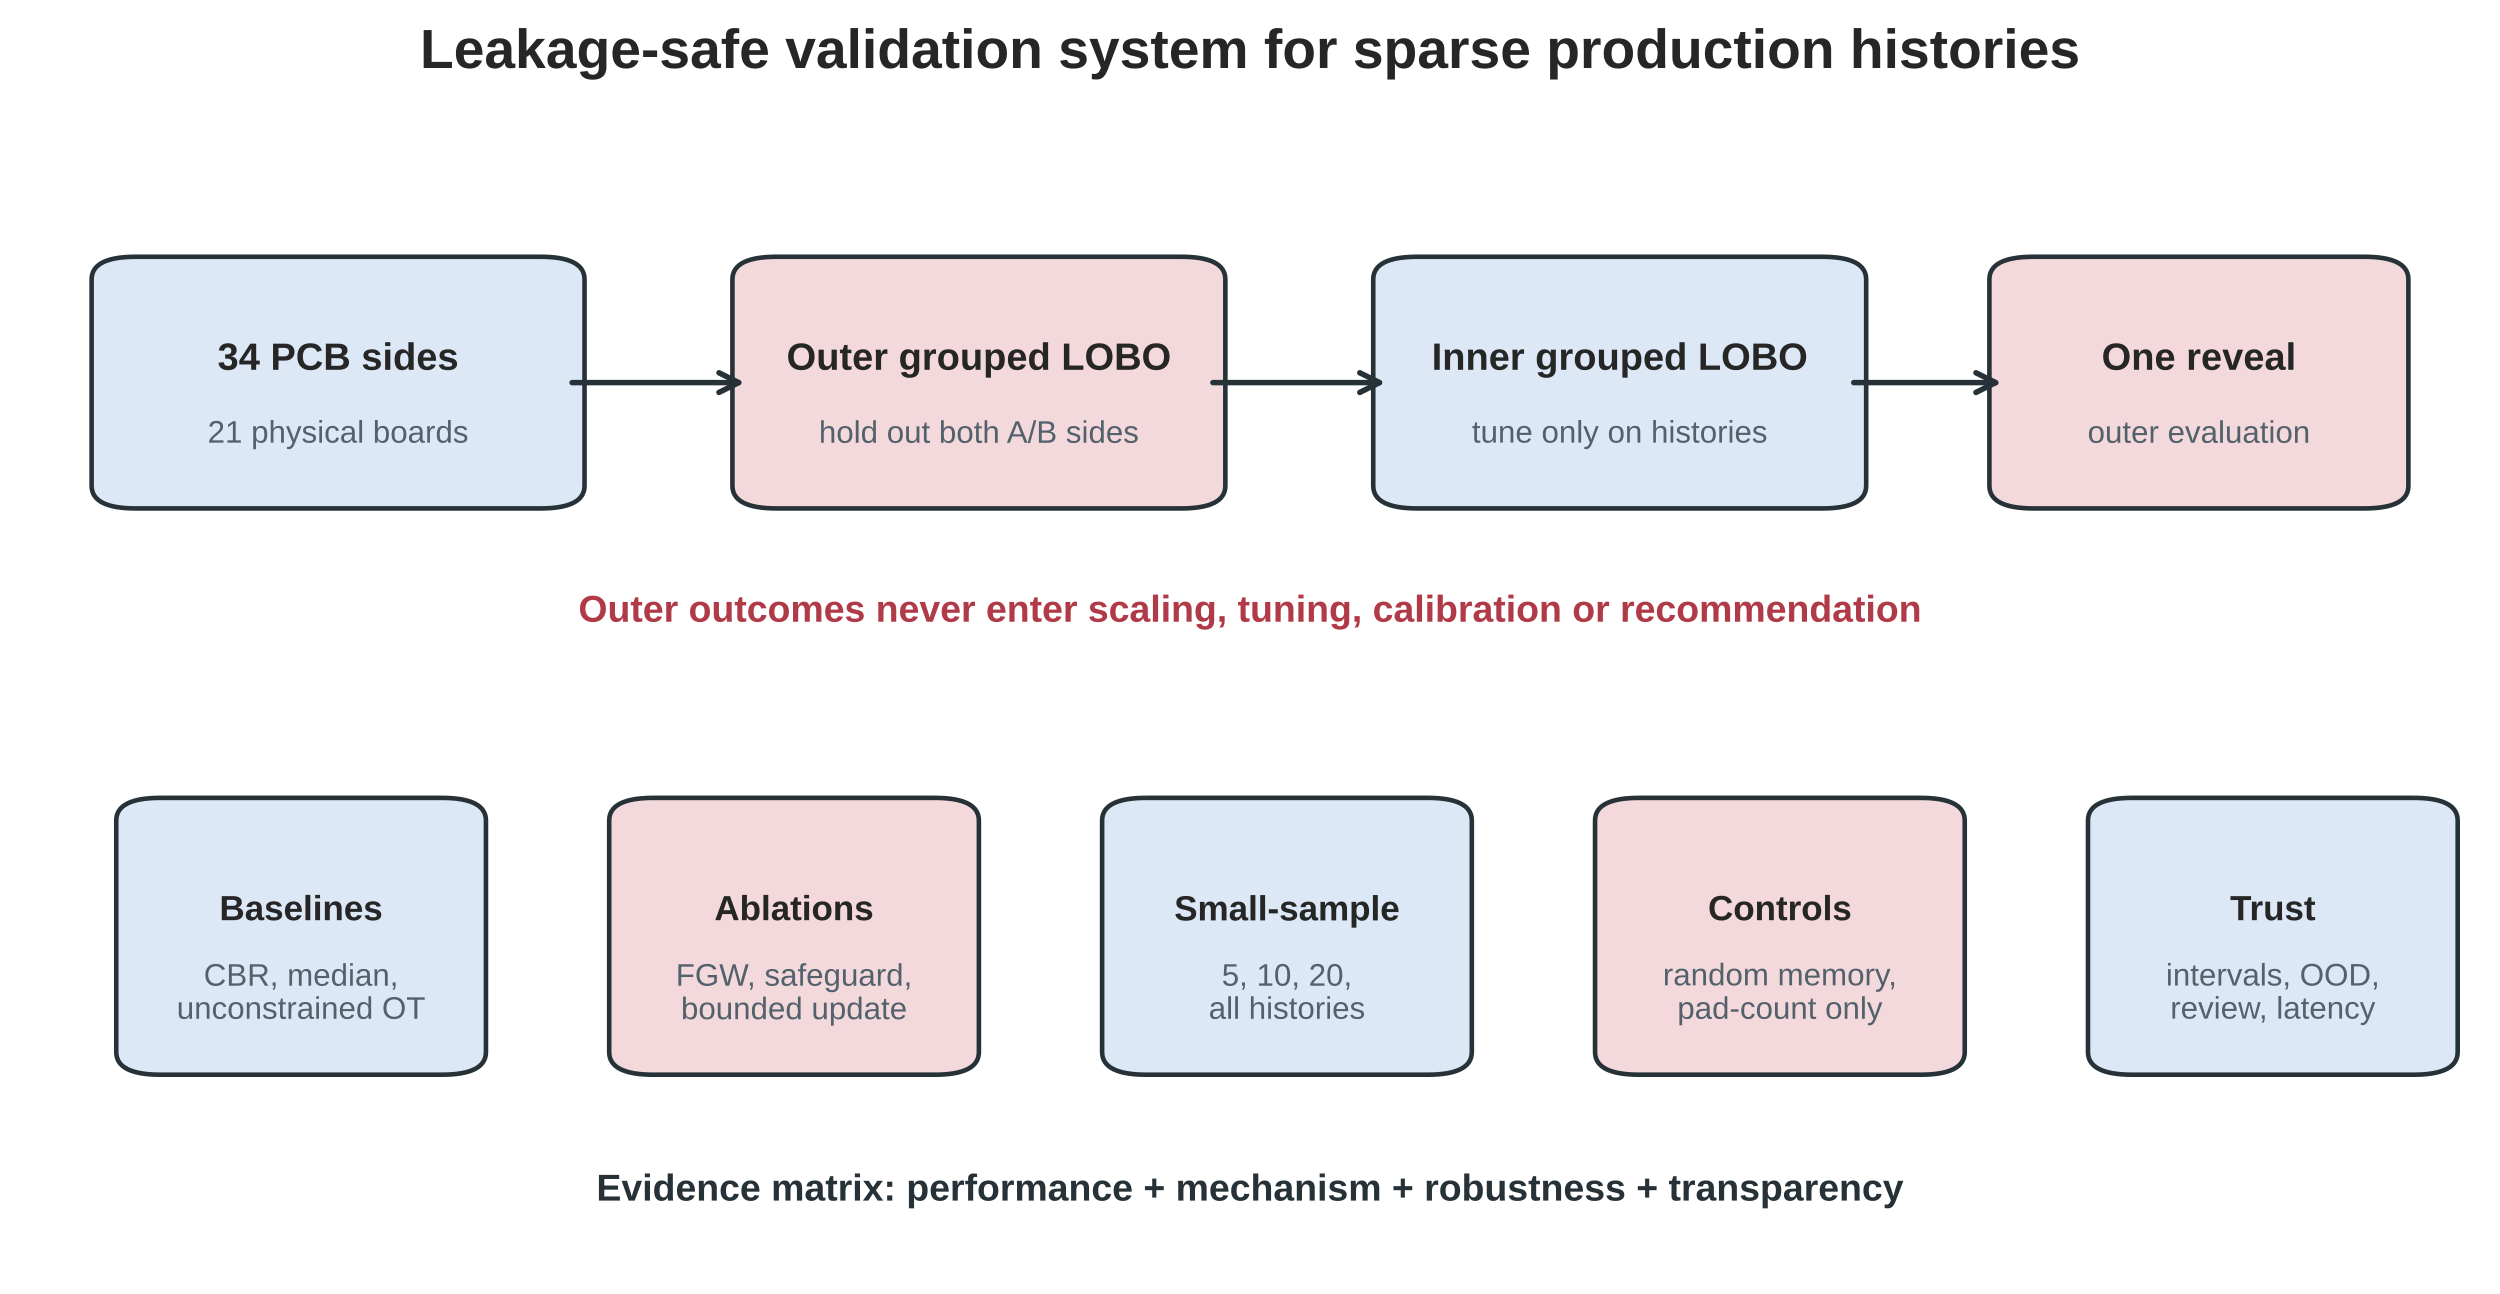
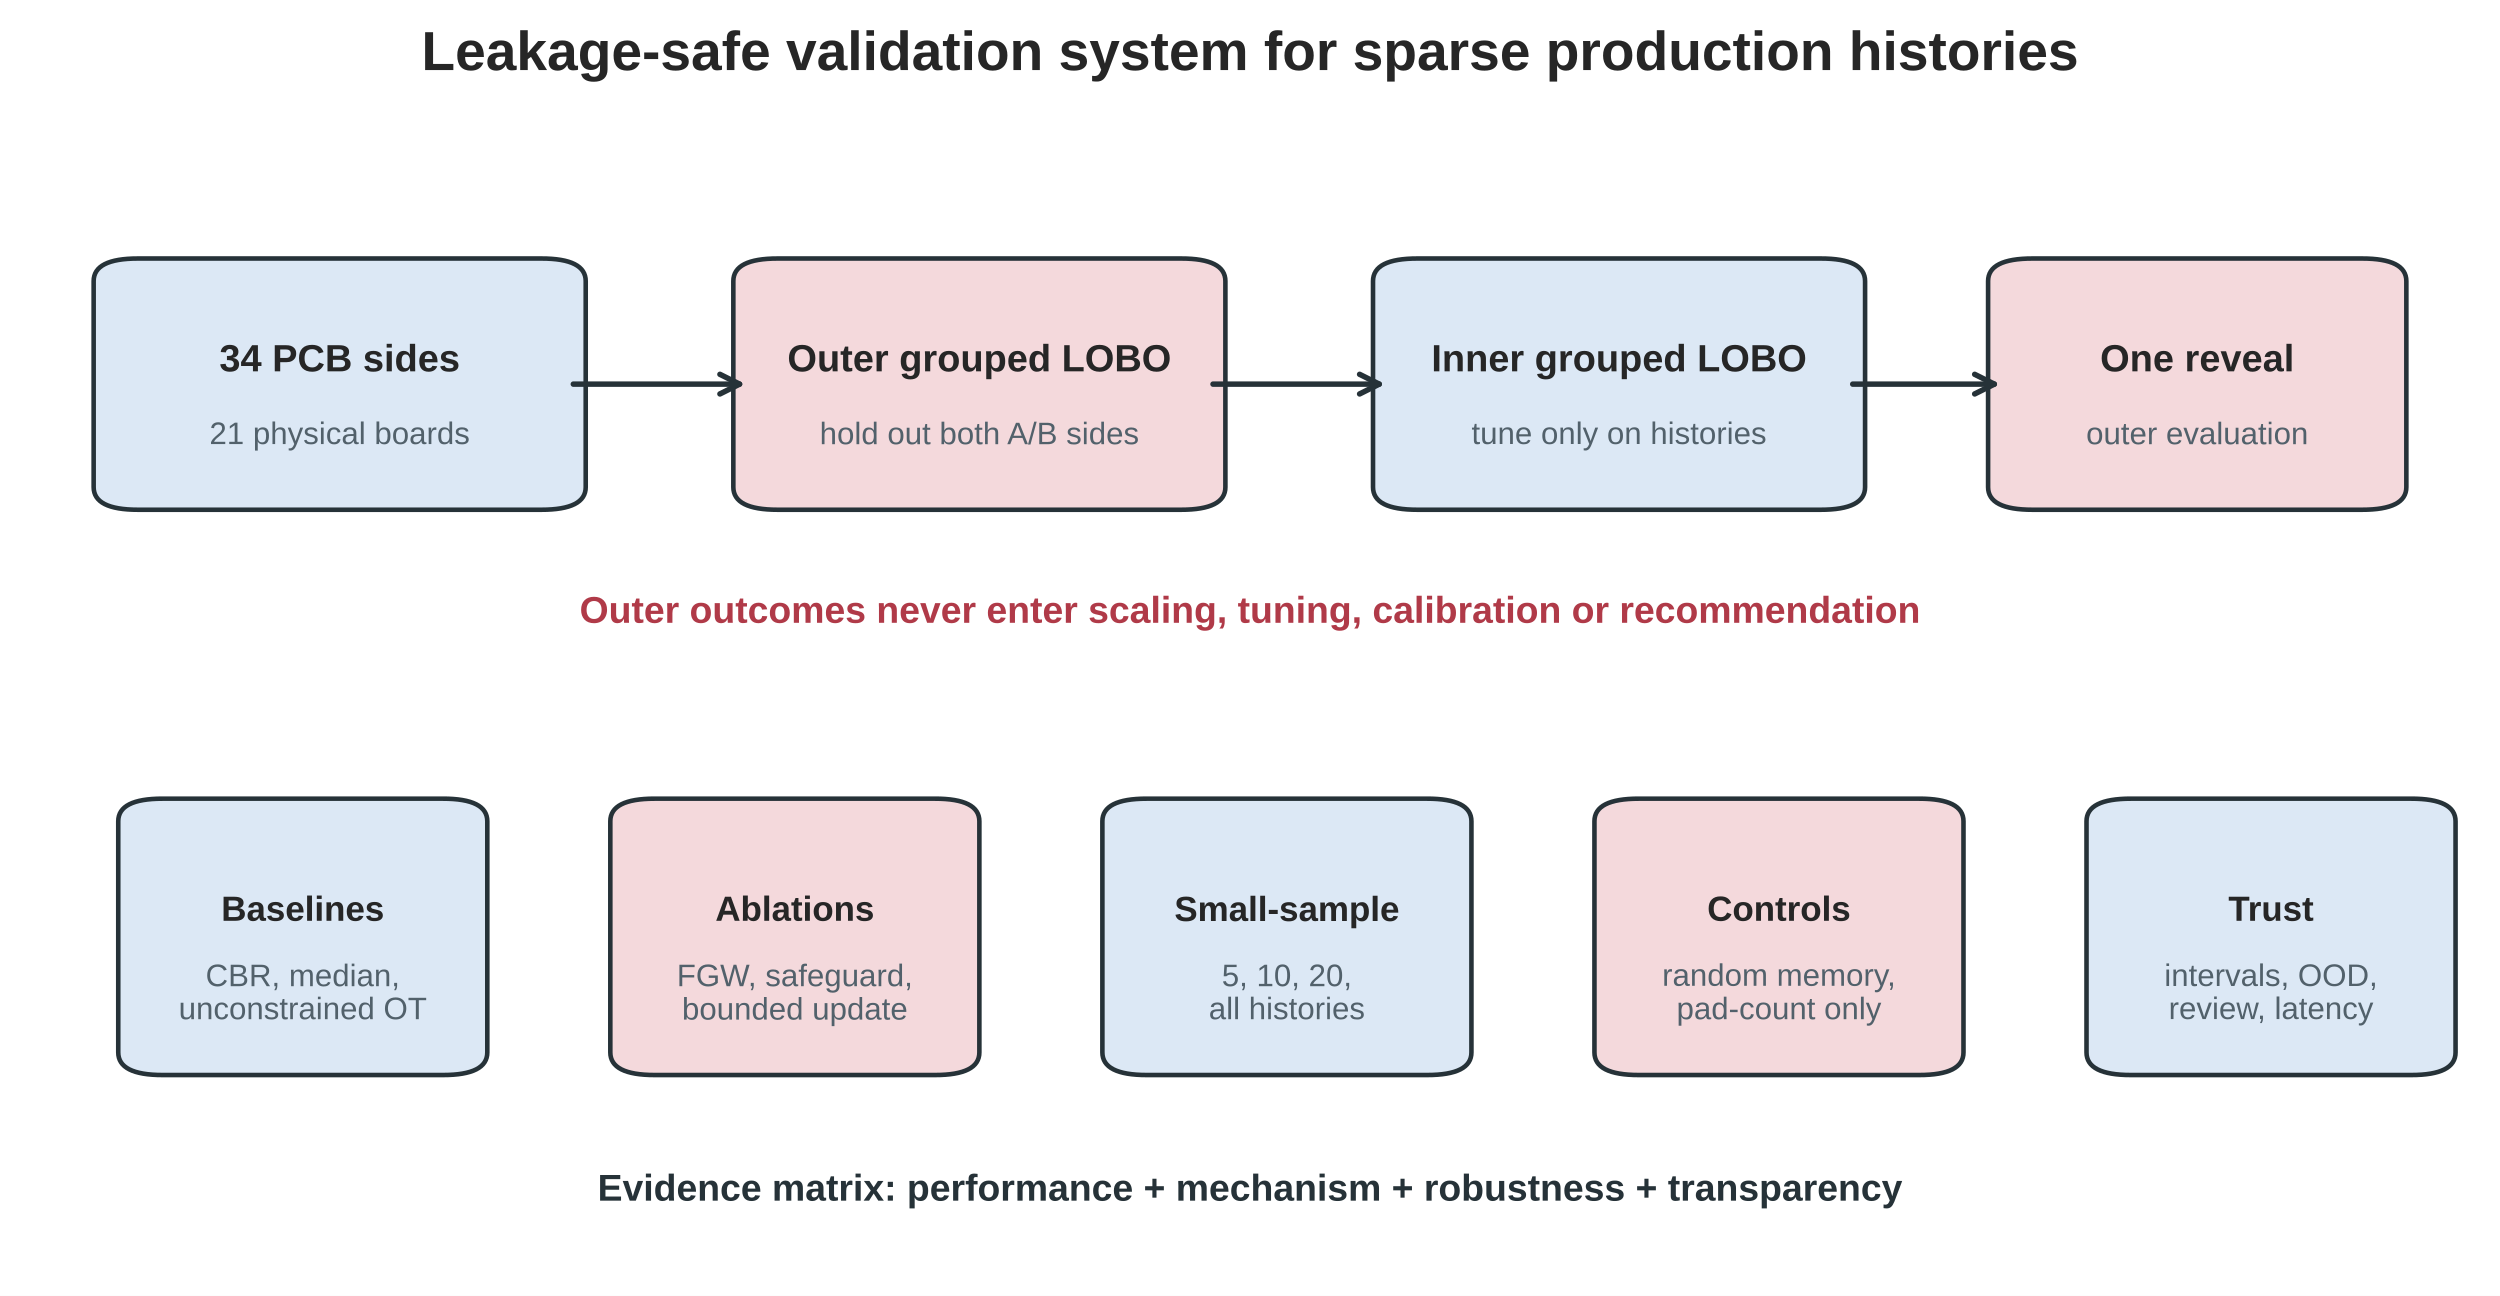
- <svg xmlns="http://www.w3.org/2000/svg" width="407.52pt" height="210.888pt" viewBox="0 0 407.52 210.888" version="1.1">
+ <svg xmlns="http://www.w3.org/2000/svg" width="408.24pt" height="211.608pt" viewBox="0 0 408.24 211.608" version="1.1">
  <defs>
    <style type="text/css">*{stroke-linejoin: round; stroke-linecap: butt}</style>
  </defs>
  <g id="figure_1">
    <g id="patch_1">
-       <path d="M 0 210.888  L 407.52 210.888  L 407.52 0  L 0 0  z " style="fill: #ffffff" />
+       <path d="M 0 211.608  L 408.24 211.608  L 408.24 0  L 0 0  z " style="fill: #ffffff" />
    </g>
    <g id="axes_1">
      <g id="patch_2">
-         <path d="M 22.164 82.88  L 88.053 82.88  Q 95.285 82.88 95.285 79.188  L 95.285 45.547  Q 95.285 41.854 88.053 41.854  L 22.164 41.854  Q 14.933 41.854 14.933 45.547  L 14.933 79.188  Q 14.933 82.88 22.164 82.88  z " clip-path="url(#p3a6669d1f4)" style="fill: #dce8f5; stroke: #263238; stroke-width: 0.75; stroke-linejoin: miter" />
+         <path d="M 22.524 83.24  L 88.413 83.24  Q 95.645 83.24 95.645 79.548  L 95.645 45.907  Q 95.645 42.214 88.413 42.214  L 22.524 42.214  Q 15.293 42.214 15.293 45.907  L 15.293 79.548  Q 15.293 83.24 22.524 83.24  z " clip-path="url(#p98eb55232f)" style="fill: #dce8f5; stroke: #263238; stroke-width: 0.75; stroke-linejoin: miter" />
      </g>
      <g id="patch_3">
-         <path d="M 126.622 82.88  L 192.511 82.88  Q 199.742 82.88 199.742 79.188  L 199.742 45.547  Q 199.742 41.854 192.511 41.854  L 126.622 41.854  Q 119.39 41.854 119.39 45.547  L 119.39 79.188  Q 119.39 82.88 126.622 82.88  z " clip-path="url(#p3a6669d1f4)" style="fill: #f4d9dc; stroke: #263238; stroke-width: 0.75; stroke-linejoin: miter" />
+         <path d="M 126.982 83.24  L 192.871 83.24  Q 200.102 83.24 200.102 79.548  L 200.102 45.907  Q 200.102 42.214 192.871 42.214  L 126.982 42.214  Q 119.75 42.214 119.75 45.907  L 119.75 79.548  Q 119.75 83.24 126.982 83.24  z " clip-path="url(#p98eb55232f)" style="fill: #f4d9dc; stroke: #263238; stroke-width: 0.75; stroke-linejoin: miter" />
      </g>
      <g id="patch_4">
-         <path d="M 231.08 82.88  L 296.968 82.88  Q 304.2 82.88 304.2 79.188  L 304.2 45.547  Q 304.2 41.854 296.968 41.854  L 231.08 41.854  Q 223.848 41.854 223.848 45.547  L 223.848 79.188  Q 223.848 82.88 231.08 82.88  z " clip-path="url(#p3a6669d1f4)" style="fill: #dce8f5; stroke: #263238; stroke-width: 0.75; stroke-linejoin: miter" />
+         <path d="M 231.44 83.24  L 297.328 83.24  Q 304.56 83.24 304.56 79.548  L 304.56 45.907  Q 304.56 42.214 297.328 42.214  L 231.44 42.214  Q 224.208 42.214 224.208 45.907  L 224.208 79.548  Q 224.208 83.24 231.44 83.24  z " clip-path="url(#p98eb55232f)" style="fill: #dce8f5; stroke: #263238; stroke-width: 0.75; stroke-linejoin: miter" />
      </g>
      <g id="patch_5">
-         <path d="M 331.52 82.88  L 385.356 82.88  Q 392.587 82.88 392.587 79.188  L 392.587 45.547  Q 392.587 41.854 385.356 41.854  L 331.52 41.854  Q 324.288 41.854 324.288 45.547  L 324.288 79.188  Q 324.288 82.88 331.52 82.88  z " clip-path="url(#p3a6669d1f4)" style="fill: #f4d9dc; stroke: #263238; stroke-width: 0.75; stroke-linejoin: miter" />
+         <path d="M 331.88 83.24  L 385.716 83.24  Q 392.947 83.24 392.947 79.548  L 392.947 45.907  Q 392.947 42.214 385.716 42.214  L 331.88 42.214  Q 324.648 42.214 324.648 45.907  L 324.648 79.548  Q 324.648 83.24 331.88 83.24  z " clip-path="url(#p98eb55232f)" style="fill: #f4d9dc; stroke: #263238; stroke-width: 0.75; stroke-linejoin: miter" />
      </g>
      <g id="patch_6">
-         <path d="M 93.264 62.367  Q 107.337 62.367 120.404 62.367  " clip-path="url(#p3a6669d1f4)" style="fill: none; stroke: #263238; stroke-width: 0.9; stroke-linecap: round" />
-         <path d="M 117.204 60.767  L 120.404 62.367  L 117.204 63.967  " clip-path="url(#p3a6669d1f4)" style="fill: none; stroke: #263238; stroke-width: 0.9; stroke-linecap: round" />
+         <path d="M 93.624 62.727  Q 107.697 62.727 120.764 62.727  " clip-path="url(#p98eb55232f)" style="fill: none; stroke: #263238; stroke-width: 0.9; stroke-linecap: round" />
+         <path d="M 117.564 61.127  L 120.764 62.727  L 117.564 64.327  " clip-path="url(#p98eb55232f)" style="fill: none; stroke: #263238; stroke-width: 0.9; stroke-linecap: round" />
      </g>
      <g id="patch_7">
-         <path d="M 197.722 62.367  Q 211.795 62.367 224.861 62.367  " clip-path="url(#p3a6669d1f4)" style="fill: none; stroke: #263238; stroke-width: 0.9; stroke-linecap: round" />
-         <path d="M 221.661 60.767  L 224.861 62.367  L 221.661 63.967  " clip-path="url(#p3a6669d1f4)" style="fill: none; stroke: #263238; stroke-width: 0.9; stroke-linecap: round" />
+         <path d="M 198.082 62.727  Q 212.155 62.727 225.221 62.727  " clip-path="url(#p98eb55232f)" style="fill: none; stroke: #263238; stroke-width: 0.9; stroke-linecap: round" />
+         <path d="M 222.021 61.127  L 225.221 62.727  L 222.021 64.327  " clip-path="url(#p98eb55232f)" style="fill: none; stroke: #263238; stroke-width: 0.9; stroke-linecap: round" />
      </g>
      <g id="patch_8">
-         <path d="M 302.184 62.367  Q 314.245 62.367 325.3 62.367  " clip-path="url(#p3a6669d1f4)" style="fill: none; stroke: #263238; stroke-width: 0.9; stroke-linecap: round" />
-         <path d="M 322.1 60.767  L 325.3 62.367  L 322.1 63.967  " clip-path="url(#p3a6669d1f4)" style="fill: none; stroke: #263238; stroke-width: 0.9; stroke-linecap: round" />
+         <path d="M 302.544 62.727  Q 314.605 62.727 325.66 62.727  " clip-path="url(#p98eb55232f)" style="fill: none; stroke: #263238; stroke-width: 0.9; stroke-linecap: round" />
+         <path d="M 322.46 61.127  L 325.66 62.727  L 322.46 64.327  " clip-path="url(#p98eb55232f)" style="fill: none; stroke: #263238; stroke-width: 0.9; stroke-linecap: round" />
      </g>
      <g id="patch_9">
-         <path d="M 26.182 175.188  L 71.983 175.188  Q 79.214 175.188 79.214 171.495  L 79.214 133.752  Q 79.214 130.059 71.983 130.059  L 26.182 130.059  Q 18.95 130.059 18.95 133.752  L 18.95 171.495  Q 18.95 175.188 26.182 175.188  z " clip-path="url(#p3a6669d1f4)" style="fill: #dce8f5; stroke: #263238; stroke-width: 0.75; stroke-linejoin: miter" />
+         <path d="M 26.542 175.548  L 72.343 175.548  Q 79.574 175.548 79.574 171.855  L 79.574 134.112  Q 79.574 130.419 72.343 130.419  L 26.542 130.419  Q 19.31 130.419 19.31 134.112  L 19.31 171.855  Q 19.31 175.548 26.542 175.548  z " clip-path="url(#p98eb55232f)" style="fill: #dce8f5; stroke: #263238; stroke-width: 0.75; stroke-linejoin: miter" />
      </g>
      <g id="patch_10">
-         <path d="M 106.534 175.188  L 152.335 175.188  Q 159.566 175.188 159.566 171.495  L 159.566 133.752  Q 159.566 130.059 152.335 130.059  L 106.534 130.059  Q 99.302 130.059 99.302 133.752  L 99.302 171.495  Q 99.302 175.188 106.534 175.188  z " clip-path="url(#p3a6669d1f4)" style="fill: #f4d9dc; stroke: #263238; stroke-width: 0.75; stroke-linejoin: miter" />
+         <path d="M 106.894 175.548  L 152.695 175.548  Q 159.926 175.548 159.926 171.855  L 159.926 134.112  Q 159.926 130.419 152.695 130.419  L 106.894 130.419  Q 99.662 130.419 99.662 134.112  L 99.662 171.855  Q 99.662 175.548 106.894 175.548  z " clip-path="url(#p98eb55232f)" style="fill: #f4d9dc; stroke: #263238; stroke-width: 0.75; stroke-linejoin: miter" />
      </g>
      <g id="patch_11">
-         <path d="M 186.886 175.188  L 232.687 175.188  Q 239.918 175.188 239.918 171.495  L 239.918 133.752  Q 239.918 130.059 232.687 130.059  L 186.886 130.059  Q 179.654 130.059 179.654 133.752  L 179.654 171.495  Q 179.654 175.188 186.886 175.188  z " clip-path="url(#p3a6669d1f4)" style="fill: #dce8f5; stroke: #263238; stroke-width: 0.75; stroke-linejoin: miter" />
+         <path d="M 187.246 175.548  L 233.047 175.548  Q 240.278 175.548 240.278 171.855  L 240.278 134.112  Q 240.278 130.419 233.047 130.419  L 187.246 130.419  Q 180.014 130.419 180.014 134.112  L 180.014 171.855  Q 180.014 175.548 187.246 175.548  z " clip-path="url(#p98eb55232f)" style="fill: #dce8f5; stroke: #263238; stroke-width: 0.75; stroke-linejoin: miter" />
      </g>
      <g id="patch_12">
-         <path d="M 267.238 175.188  L 313.039 175.188  Q 320.27 175.188 320.27 171.495  L 320.27 133.752  Q 320.27 130.059 313.039 130.059  L 267.238 130.059  Q 260.006 130.059 260.006 133.752  L 260.006 171.495  Q 260.006 175.188 267.238 175.188  z " clip-path="url(#p3a6669d1f4)" style="fill: #f4d9dc; stroke: #263238; stroke-width: 0.75; stroke-linejoin: miter" />
+         <path d="M 267.598 175.548  L 313.399 175.548  Q 320.63 175.548 320.63 171.855  L 320.63 134.112  Q 320.63 130.419 313.399 130.419  L 267.598 130.419  Q 260.366 130.419 260.366 134.112  L 260.366 171.855  Q 260.366 175.548 267.598 175.548  z " clip-path="url(#p98eb55232f)" style="fill: #f4d9dc; stroke: #263238; stroke-width: 0.75; stroke-linejoin: miter" />
      </g>
      <g id="patch_13">
-         <path d="M 347.59 175.188  L 393.391 175.188  Q 400.622 175.188 400.622 171.495  L 400.622 133.752  Q 400.622 130.059 393.391 130.059  L 347.59 130.059  Q 340.358 130.059 340.358 133.752  L 340.358 171.495  Q 340.358 175.188 347.59 175.188  z " clip-path="url(#p3a6669d1f4)" style="fill: #dce8f5; stroke: #263238; stroke-width: 0.75; stroke-linejoin: miter" />
+         <path d="M 347.95 175.548  L 393.751 175.548  Q 400.982 175.548 400.982 171.855  L 400.982 134.112  Q 400.982 130.419 393.751 130.419  L 347.95 130.419  Q 340.718 130.419 340.718 134.112  L 340.718 171.855  Q 340.718 175.548 347.95 175.548  z " clip-path="url(#p98eb55232f)" style="fill: #dce8f5; stroke: #263238; stroke-width: 0.75; stroke-linejoin: miter" />
      </g>
      <g id="text_1">
-         <text style="fill: #262626; font: 700 9px 'Arial', 'DejaVu Sans', 'Liberation Sans', sans-serif; text-anchor: middle" x="203.76" y="11.085" transform="rotate(-0 203.76 11.08512)">Leakage-safe validation system for sparse production histories</text>
+         <text style="fill: #262626; font: 700 9px 'Arial', 'DejaVu Sans', 'Liberation Sans', sans-serif; text-anchor: middle" x="204.12" y="11.445" transform="rotate(-0 204.12 11.44512)">Leakage-safe validation system for sparse production histories</text>
      </g>
      <g id="text_2">
-         <text style="fill: #262626; font: 700 6.2px 'Arial', 'DejaVu Sans', 'Liberation Sans', sans-serif; text-anchor: middle" x="55.109" y="60.282" transform="rotate(-0 55.1088 60.28197)">34 PCB sides</text>
+         <text style="fill: #262626; font: 700 6.2px 'Arial', 'DejaVu Sans', 'Liberation Sans', sans-serif; text-anchor: middle" x="55.469" y="60.642" transform="rotate(-0 55.4688 60.64197)">34 PCB sides</text>
      </g>
      <g id="text_3">
-         <text style="fill: #52616b; font: 5.1px 'Arial', 'DejaVu Sans', 'Liberation Sans', sans-serif; text-anchor: middle" x="55.109" y="72.156" transform="rotate(-0 55.1088 72.15554)">21 physical boards</text>
+         <text style="fill: #52616b; font: 5.1px 'Arial', 'DejaVu Sans', 'Liberation Sans', sans-serif; text-anchor: middle" x="55.469" y="72.516" transform="rotate(-0 55.4688 72.51554)">21 physical boards</text>
      </g>
      <g id="text_4">
-         <text style="fill: #262626; font: 700 6.2px 'Arial', 'DejaVu Sans', 'Liberation Sans', sans-serif; text-anchor: middle" x="159.566" y="60.279" transform="rotate(-0 159.5664 60.27907)">Outer grouped LOBO</text>
+         <text style="fill: #262626; font: 700 6.2px 'Arial', 'DejaVu Sans', 'Liberation Sans', sans-serif; text-anchor: middle" x="159.926" y="60.639" transform="rotate(-0 159.9264 60.63907)">Outer grouped LOBO</text>
      </g>
      <g id="text_5">
-         <text style="fill: #52616b; font: 5.1px 'Arial', 'DejaVu Sans', 'Liberation Sans', sans-serif; text-anchor: middle" x="159.566" y="72.178" transform="rotate(-0 159.5664 72.17785)">hold out both A/B sides</text>
+         <text style="fill: #52616b; font: 5.1px 'Arial', 'DejaVu Sans', 'Liberation Sans', sans-serif; text-anchor: middle" x="159.926" y="72.538" transform="rotate(-0 159.9264 72.53785)">hold out both A/B sides</text>
      </g>
      <g id="text_6">
-         <text style="fill: #262626; font: 700 6.2px 'Arial', 'DejaVu Sans', 'Liberation Sans', sans-serif; text-anchor: middle" x="264.024" y="60.279" transform="rotate(-0 264.024 60.27907)">Inner grouped LOBO</text>
+         <text style="fill: #262626; font: 700 6.2px 'Arial', 'DejaVu Sans', 'Liberation Sans', sans-serif; text-anchor: middle" x="264.384" y="60.639" transform="rotate(-0 264.384 60.63907)">Inner grouped LOBO</text>
      </g>
      <g id="text_7">
-         <text style="fill: #52616b; font: 5.1px 'Arial', 'DejaVu Sans', 'Liberation Sans', sans-serif; text-anchor: middle" x="264.024" y="72.148" transform="rotate(-0 264.024 72.14797)">tune only on histories</text>
+         <text style="fill: #52616b; font: 5.1px 'Arial', 'DejaVu Sans', 'Liberation Sans', sans-serif; text-anchor: middle" x="264.384" y="72.508" transform="rotate(-0 264.384 72.50797)">tune only on histories</text>
      </g>
      <g id="text_8">
-         <text style="fill: #262626; font: 700 6.2px 'Arial', 'DejaVu Sans', 'Liberation Sans', sans-serif; text-anchor: middle" x="358.438" y="60.282" transform="rotate(-0 358.4376 60.28197)">One reveal</text>
+         <text style="fill: #262626; font: 700 6.2px 'Arial', 'DejaVu Sans', 'Liberation Sans', sans-serif; text-anchor: middle" x="358.798" y="60.642" transform="rotate(-0 358.7976 60.64197)">One reveal</text>
      </g>
      <g id="text_9">
-         <text style="fill: #52616b; font: 5.1px 'Arial', 'DejaVu Sans', 'Liberation Sans', sans-serif; text-anchor: middle" x="358.438" y="72.178" transform="rotate(-0 358.4376 72.17785)">outer evaluation</text>
+         <text style="fill: #52616b; font: 5.1px 'Arial', 'DejaVu Sans', 'Liberation Sans', sans-serif; text-anchor: middle" x="358.798" y="72.538" transform="rotate(-0 358.7976 72.53785)">outer evaluation</text>
      </g>
      <g id="text_10">
-         <text style="fill: #b03a48; font: 700 6.1px 'Arial', 'DejaVu Sans', 'Liberation Sans', sans-serif; text-anchor: middle" x="203.76" y="101.341" transform="rotate(-0 203.76 101.3414)">Outer outcomes never enter scaling, tuning, calibration or recommendation</text>
+         <text style="fill: #b03a48; font: 700 6.1px 'Arial', 'DejaVu Sans', 'Liberation Sans', sans-serif; text-anchor: middle" x="204.12" y="101.701" transform="rotate(-0 204.12 101.7014)">Outer outcomes never enter scaling, tuning, calibration or recommendation</text>
      </g>
      <g id="text_11">
-         <text style="fill: #262626; font: 700 5.7px 'Arial', 'DejaVu Sans', 'Liberation Sans', sans-serif; text-anchor: middle" x="49.082" y="149.998" transform="rotate(-0 49.0824 149.9984)">Baselines</text>
+         <text style="fill: #262626; font: 700 5.7px 'Arial', 'DejaVu Sans', 'Liberation Sans', sans-serif; text-anchor: middle" x="49.442" y="150.358" transform="rotate(-0 49.4424 150.3584)">Baselines</text>
      </g>
      <g id="text_12">
-         <text style="fill: #52616b; font: 5.1px 'Arial', 'DejaVu Sans', 'Liberation Sans', sans-serif" transform="translate(33.21024 160.6807)">CBR, median,</text>
-         <text style="fill: #52616b; font: 5.1px 'Arial', 'DejaVu Sans', 'Liberation Sans', sans-serif" transform="translate(28.81468 166.0749)">unconstrained OT</text>
+         <text style="fill: #52616b; font: 5.1px 'Arial', 'DejaVu Sans', 'Liberation Sans', sans-serif" transform="translate(33.57024 161.0407)">CBR, median,</text>
+         <text style="fill: #52616b; font: 5.1px 'Arial', 'DejaVu Sans', 'Liberation Sans', sans-serif" transform="translate(29.17468 166.4349)">unconstrained OT</text>
      </g>
      <g id="text_13">
-         <text style="fill: #262626; font: 700 5.7px 'Arial', 'DejaVu Sans', 'Liberation Sans', sans-serif; text-anchor: middle" x="129.434" y="149.998" transform="rotate(-0 129.4344 149.9984)">Ablations</text>
+         <text style="fill: #262626; font: 700 5.7px 'Arial', 'DejaVu Sans', 'Liberation Sans', sans-serif; text-anchor: middle" x="129.794" y="150.358" transform="rotate(-0 129.7944 150.3584)">Ablations</text>
      </g>
      <g id="text_14">
-         <text style="fill: #52616b; font: 5.1px 'Arial', 'DejaVu Sans', 'Liberation Sans', sans-serif" transform="translate(110.1608 160.6818)">FGW, safeguard,</text>
-         <text style="fill: #52616b; font: 5.1px 'Arial', 'DejaVu Sans', 'Liberation Sans', sans-serif" transform="translate(111.0011 166.1358)">bounded update</text>
+         <text style="fill: #52616b; font: 5.1px 'Arial', 'DejaVu Sans', 'Liberation Sans', sans-serif" transform="translate(110.5208 161.0419)">FGW, safeguard,</text>
+         <text style="fill: #52616b; font: 5.1px 'Arial', 'DejaVu Sans', 'Liberation Sans', sans-serif" transform="translate(111.3611 166.4958)">bounded update</text>
      </g>
      <g id="text_15">
-         <text style="fill: #262626; font: 700 5.7px 'Arial', 'DejaVu Sans', 'Liberation Sans', sans-serif; text-anchor: middle" x="209.786" y="150.033" transform="rotate(-0 209.7864 150.0332)">Small-sample</text>
+         <text style="fill: #262626; font: 700 5.7px 'Arial', 'DejaVu Sans', 'Liberation Sans', sans-serif; text-anchor: middle" x="210.146" y="150.393" transform="rotate(-0 210.1464 150.3932)">Small-sample</text>
      </g>
      <g id="text_16">
-         <text style="fill: #52616b; font: 5.1px 'Arial', 'DejaVu Sans', 'Liberation Sans', sans-serif" transform="translate(199.1541 160.6807)">5, 10, 20,</text>
-         <text style="fill: #52616b; font: 5.1px 'Arial', 'DejaVu Sans', 'Liberation Sans', sans-serif" transform="translate(197.032 166.0749)">all histories</text>
+         <text style="fill: #52616b; font: 5.1px 'Arial', 'DejaVu Sans', 'Liberation Sans', sans-serif" transform="translate(199.5141 161.0407)">5, 10, 20,</text>
+         <text style="fill: #52616b; font: 5.1px 'Arial', 'DejaVu Sans', 'Liberation Sans', sans-serif" transform="translate(197.392 166.4349)">all histories</text>
      </g>
      <g id="text_17">
-         <text style="fill: #262626; font: 700 5.7px 'Arial', 'DejaVu Sans', 'Liberation Sans', sans-serif; text-anchor: middle" x="290.138" y="149.998" transform="rotate(-0 290.1384 149.9984)">Controls</text>
+         <text style="fill: #262626; font: 700 5.7px 'Arial', 'DejaVu Sans', 'Liberation Sans', sans-serif; text-anchor: middle" x="290.498" y="150.358" transform="rotate(-0 290.4984 150.3584)">Controls</text>
      </g>
      <g id="text_18">
-         <text style="fill: #52616b; font: 5.1px 'Arial', 'DejaVu Sans', 'Liberation Sans', sans-serif" transform="translate(271.056 160.6209)">random memory,</text>
-         <text style="fill: #52616b; font: 5.1px 'Arial', 'DejaVu Sans', 'Liberation Sans', sans-serif" transform="translate(273.4116 166.0749)">pad-count only</text>
+         <text style="fill: #52616b; font: 5.1px 'Arial', 'DejaVu Sans', 'Liberation Sans', sans-serif" transform="translate(271.416 160.9809)">random memory,</text>
+         <text style="fill: #52616b; font: 5.1px 'Arial', 'DejaVu Sans', 'Liberation Sans', sans-serif" transform="translate(273.7716 166.4349)">pad-count only</text>
      </g>
      <g id="text_19">
-         <text style="fill: #262626; font: 700 5.7px 'Arial', 'DejaVu Sans', 'Liberation Sans', sans-serif; text-anchor: middle" x="370.49" y="149.998" transform="rotate(-0 370.4904 149.9984)">Trust</text>
+         <text style="fill: #262626; font: 700 5.7px 'Arial', 'DejaVu Sans', 'Liberation Sans', sans-serif; text-anchor: middle" x="370.85" y="150.358" transform="rotate(-0 370.8504 150.3584)">Trust</text>
      </g>
      <g id="text_20">
-         <text style="fill: #52616b; font: 5.1px 'Arial', 'DejaVu Sans', 'Liberation Sans', sans-serif" transform="translate(353.0619 160.6508)">intervals, OOD,</text>
-         <text style="fill: #52616b; font: 5.1px 'Arial', 'DejaVu Sans', 'Liberation Sans', sans-serif" transform="translate(353.7664 166.045)">review, latency</text>
+         <text style="fill: #52616b; font: 5.1px 'Arial', 'DejaVu Sans', 'Liberation Sans', sans-serif" transform="translate(353.4219 161.0108)">intervals, OOD,</text>
+         <text style="fill: #52616b; font: 5.1px 'Arial', 'DejaVu Sans', 'Liberation Sans', sans-serif" transform="translate(354.1264 166.405)">review, latency</text>
      </g>
      <g id="text_21">
-         <text style="fill: #263238; font: 700 6.1px 'Arial', 'DejaVu Sans', 'Liberation Sans', sans-serif; text-anchor: middle" x="203.76" y="195.7" transform="rotate(-0 203.76 195.7003)">Evidence matrix: performance + mechanism + robustness + transparency</text>
+         <text style="fill: #263238; font: 700 6.1px 'Arial', 'DejaVu Sans', 'Liberation Sans', sans-serif; text-anchor: middle" x="204.12" y="196.06" transform="rotate(-0 204.12 196.0603)">Evidence matrix: performance + mechanism + robustness + transparency</text>
      </g>
    </g>
  </g>
  <defs>
-     <clipPath id="p3a6669d1f4">
-       <rect x="2.88" y="2.88" width="401.76" height="205.128" />
+     <clipPath id="p98eb55232f">
+       <rect x="3.24" y="3.24" width="401.76" height="205.128" />
    </clipPath>
  </defs>
</svg>
